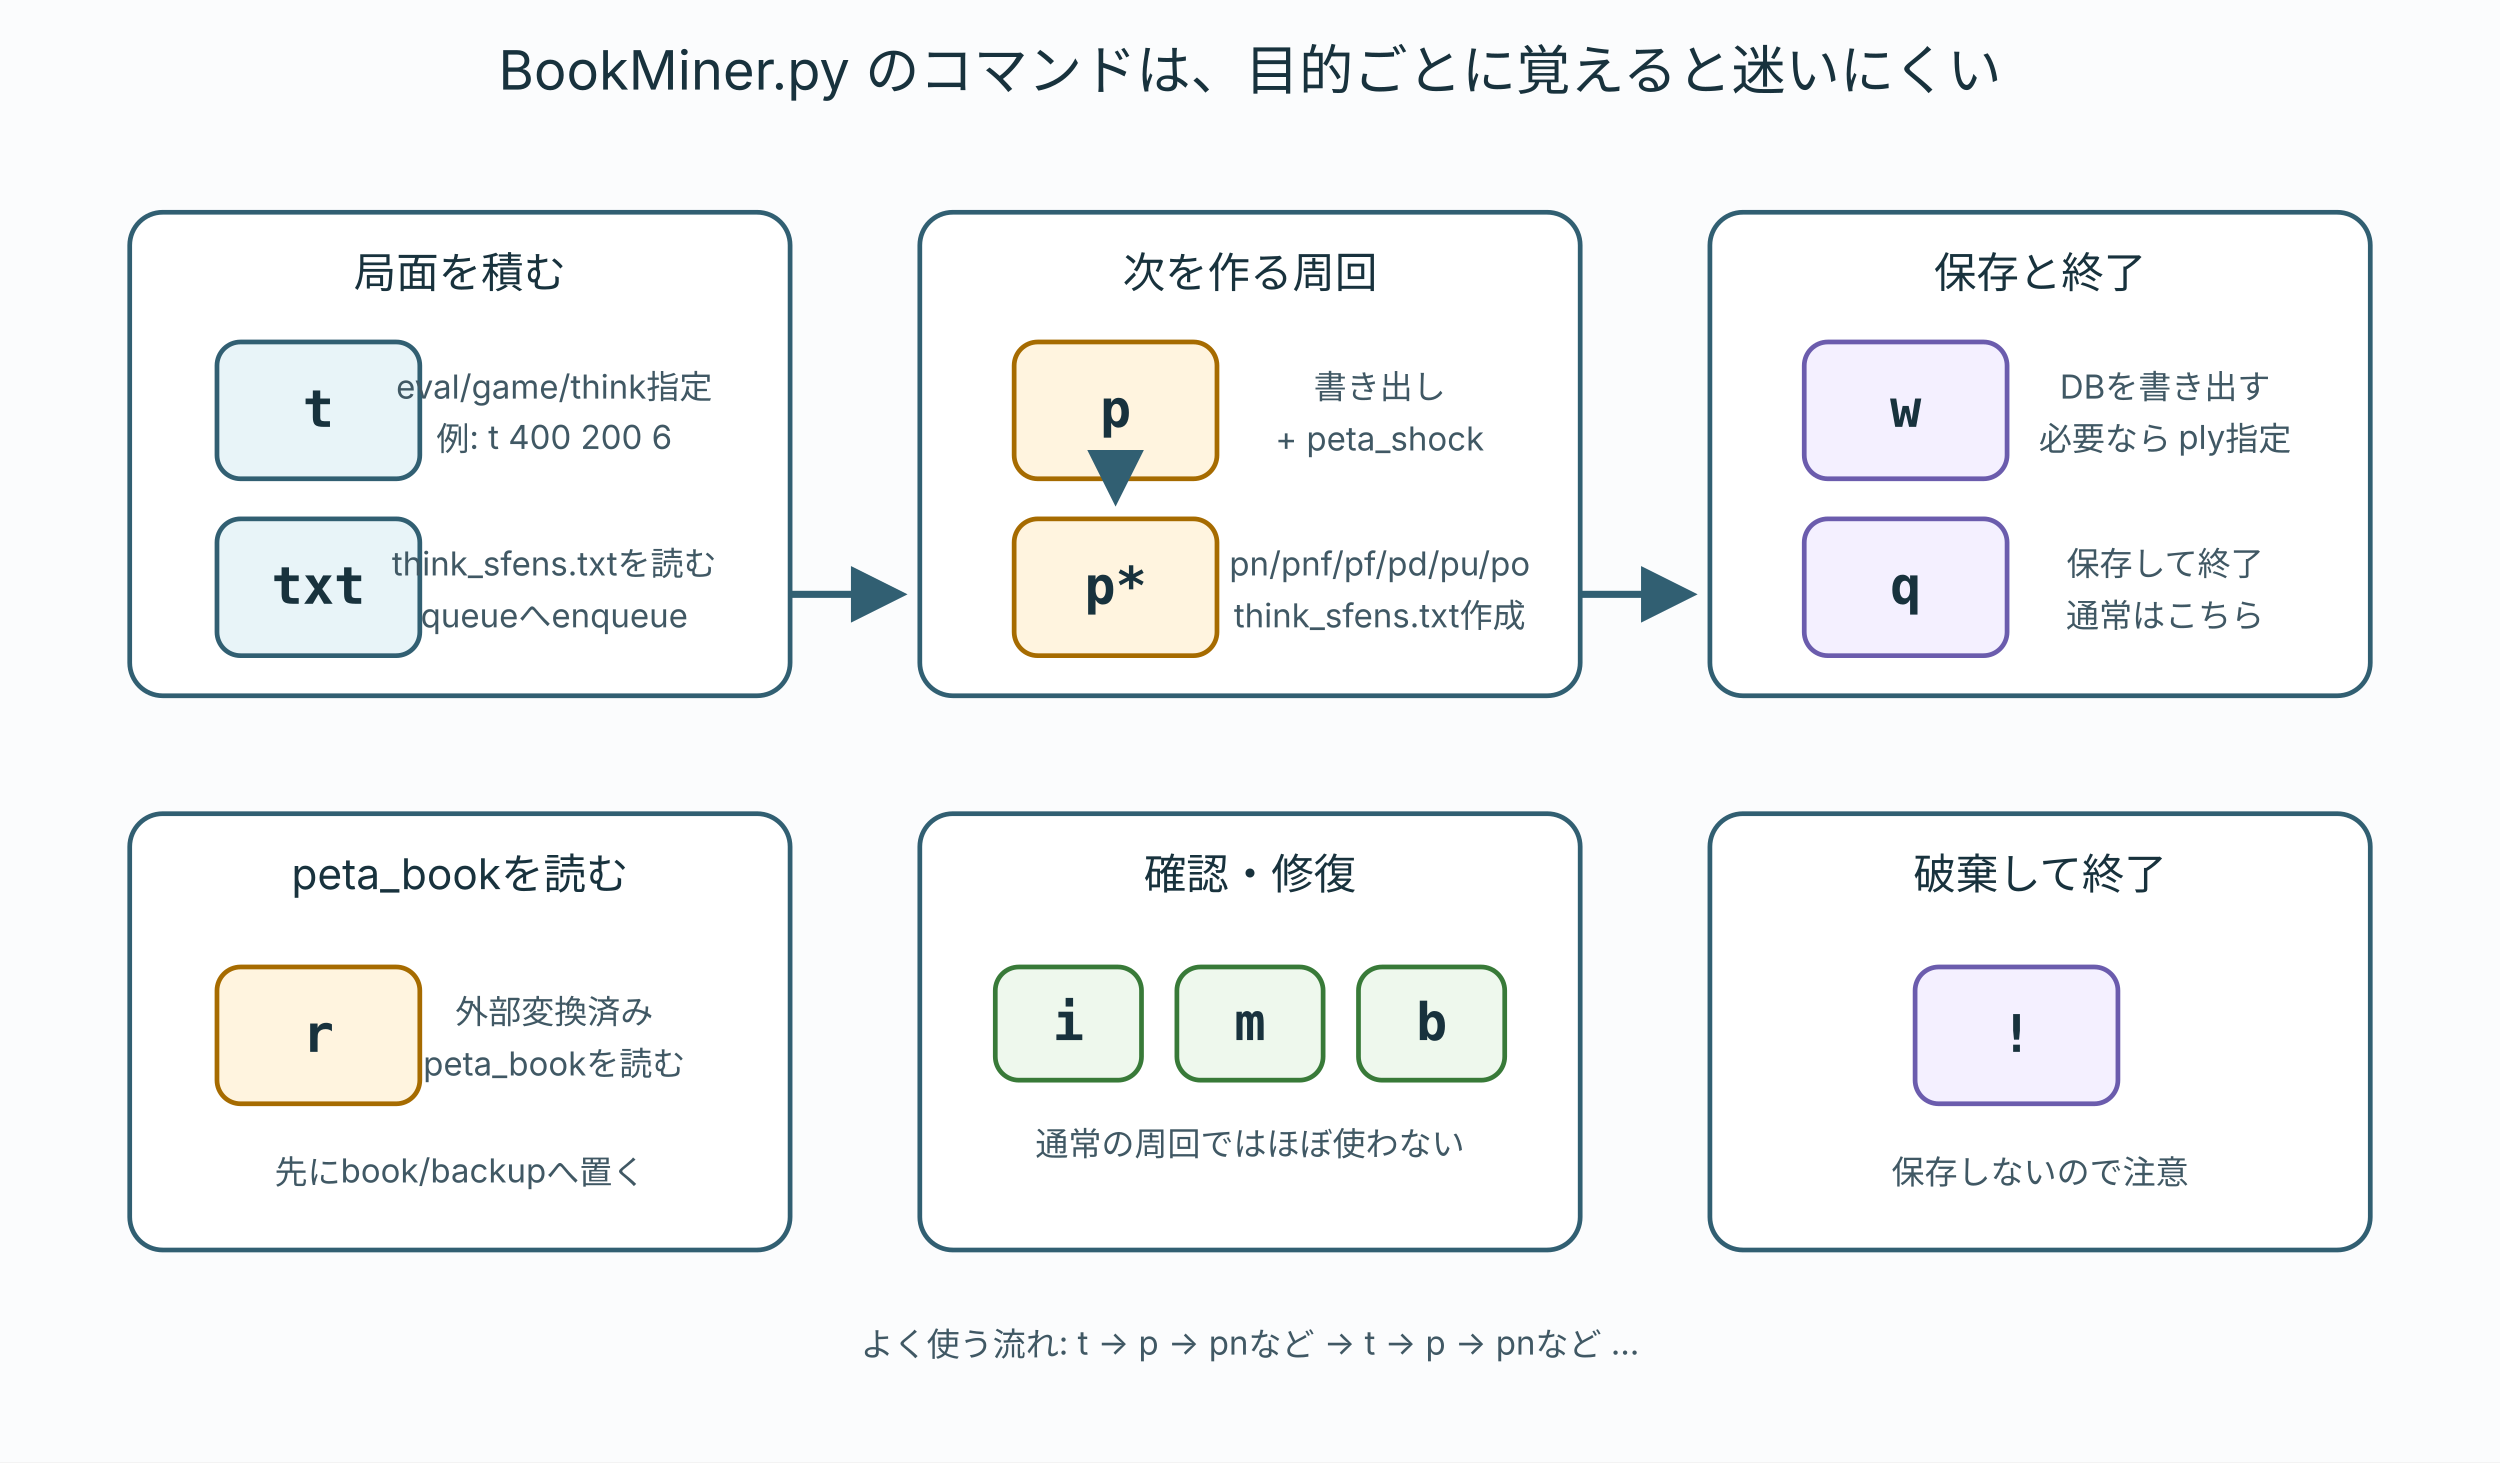
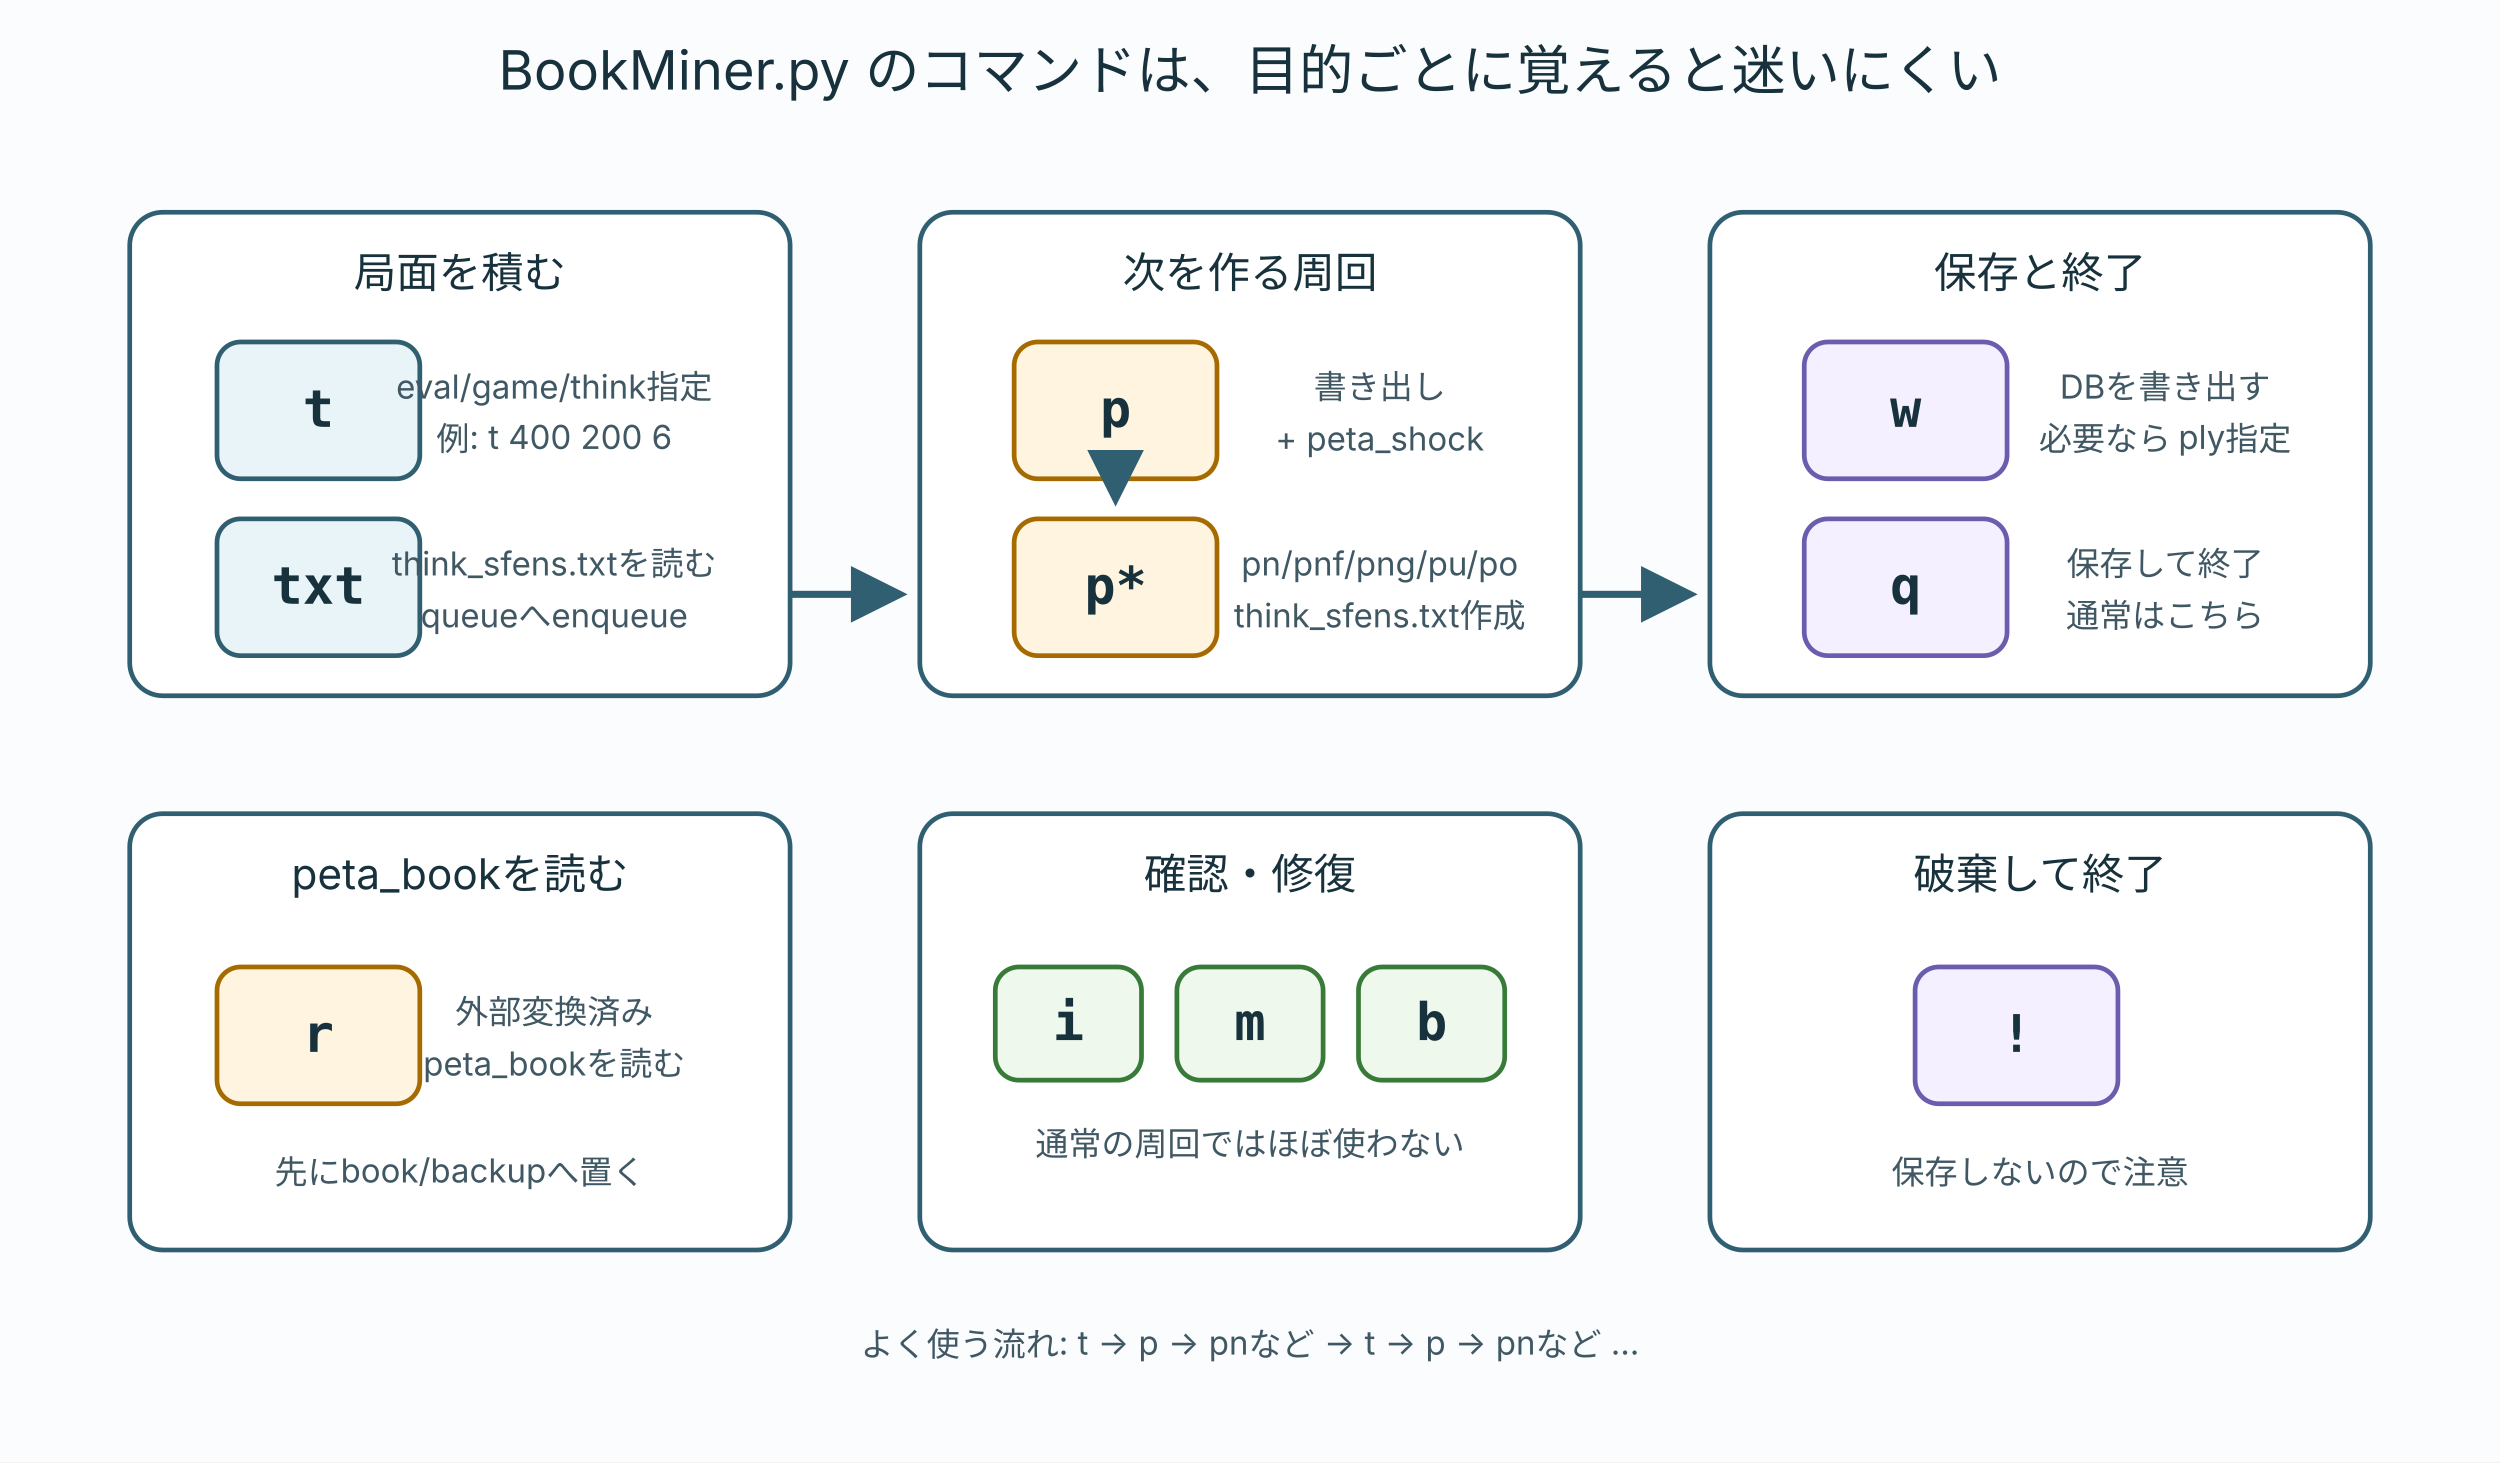
<svg xmlns="http://www.w3.org/2000/svg" width="1060" height="620" viewBox="0 0 1060 620" role="img" aria-labelledby="title desc">
  <defs>
    <marker id="arrow" viewBox="0 0 10 10" refX="8" refY="5" markerWidth="8" markerHeight="8" orient="auto-start-reverse">
      <path d="M 0 0 L 10 5 L 0 10 z" fill="#315f72" />
    </marker>
    <style>
      .bg { fill: #fbfcfd; }
      .group { fill: #ffffff; stroke: #315f72; stroke-width: 2; }
      .cmd { fill: #e8f4f8; stroke: #315f72; stroke-width: 2; }
      .save { fill: #f4f0ff; stroke: #6b5cad; stroke-width: 2; }
      .make { fill: #fff4df; stroke: #a66b00; stroke-width: 2; }
      .misc { fill: #eef8ed; stroke: #387a38; stroke-width: 2; }
      .line { stroke: #315f72; stroke-width: 3; fill: none; marker-end: url(#arrow); }
      .text { font-family: -apple-system, BlinkMacSystemFont, "Segoe UI", sans-serif; fill: #18323d; font-size: 18px; text-anchor: middle; }
      .small { font-size: 14px; fill: #405864; }
      .code { font-family: ui-monospace, SFMono-Regular, Menlo, Consolas, monospace; font-size: 22px; font-weight: 700; fill: #18323d; text-anchor: middle; }
    </style>
  </defs>
  <rect class="bg" x="0" y="0" width="1060" height="620" />
  <text class="text" x="530" y="38" style="font-size:23px">BookMiner.py のコマンドは、目的ごとに覚えると迷いにくい</text>
  <rect class="group" x="55" y="90" width="280" height="205" rx="14" />
  <text class="text" x="195" y="122">局面を積む</text>
  <rect class="cmd" x="92" y="145" width="86" height="58" rx="10" />
  <text class="code" x="135" y="181">t</text>
  <text class="text small" x="235" y="169">eval/game/think指定</text>
  <text class="text small" x="235" y="191">例: t 400 200 6</text>
  <rect class="cmd" x="92" y="220" width="86" height="58" rx="10" />
  <text class="code" x="135" y="256">txt</text>
  <text class="text small" x="235" y="244">think_sfens.txtを読む</text>
  <text class="text small" x="235" y="266">queueへenqueue</text>
  <rect class="group" x="390" y="90" width="280" height="205" rx="14" />
  <text class="text" x="530" y="122">次を作る周回</text>
  <rect class="make" x="430" y="145" width="86" height="58" rx="10" />
  <text class="code" x="473" y="181">p</text>
  <text class="text small" x="585" y="169">書き出し</text>
  <text class="text small" x="585" y="191">+ peta_shock</text>
  <rect class="make" x="430" y="220" width="86" height="58" rx="10" />
  <text class="code" x="473" y="256">p*</text>
-   <text class="text small" x="585" y="244">pn/pnf/pf/pd/pu/po</text>
+   <text class="text small" x="585" y="244">pn/pnf/png/pu/po</text>
  <text class="text small" x="585" y="266">think_sfens.txt作成</text>
  <path class="line" d="M 473 203 V 210" />
  <rect class="group" x="725" y="90" width="280" height="205" rx="14" />
  <text class="text" x="865" y="122">保存と終了</text>
  <rect class="save" x="765" y="145" width="86" height="58" rx="10" />
  <text class="code" x="808" y="181">w</text>
  <text class="text small" x="918" y="169">DBを書き出す</text>
  <text class="text small" x="918" y="191">必要なら ply指定</text>
  <rect class="save" x="765" y="220" width="86" height="58" rx="10" />
  <text class="code" x="808" y="256">q</text>
  <text class="text small" x="918" y="244">保存して終了</text>
  <text class="text small" x="918" y="266">通常はこちら</text>
  <rect class="group" x="55" y="345" width="280" height="185" rx="14" />
  <text class="text" x="195" y="377">peta_bookを読む</text>
  <rect class="make" x="92" y="410" width="86" height="58" rx="10" />
  <text class="code" x="135" y="446">r</text>
  <text class="text small" x="235" y="434">外部変換済み</text>
  <text class="text small" x="235" y="456">peta_bookを読む</text>
  <text class="text small" x="195" y="502">先にbook/backupへ置く</text>
  <rect class="group" x="390" y="345" width="280" height="185" rx="14" />
  <text class="text" x="530" y="377">確認・修復</text>
  <rect class="misc" x="422" y="410" width="62" height="48" rx="10" />
  <text class="code" x="453" y="441">i</text>
  <rect class="misc" x="499" y="410" width="62" height="48" rx="10" />
  <text class="code" x="530" y="441">m</text>
  <rect class="misc" x="576" y="410" width="62" height="48" rx="10" />
  <text class="code" x="607" y="441">b</text>
  <text class="text small" x="530" y="490">通常の周回ではほぼ使わない</text>
  <rect class="group" x="725" y="345" width="280" height="185" rx="14" />
  <text class="text" x="865" y="377">破棄して終了</text>
  <rect class="save" x="812" y="410" width="86" height="58" rx="10" />
  <text class="code" x="855" y="446">!</text>
  <text class="text small" x="865" y="502">保存しないので注意</text>
  <path class="line" d="M 335 252 H 380" />
  <path class="line" d="M 670 252 H 715" />
  <text class="text small" x="530" y="575">よく使う流れ: t → p → pnなど → t → p → pnなど ...</text>
</svg>
